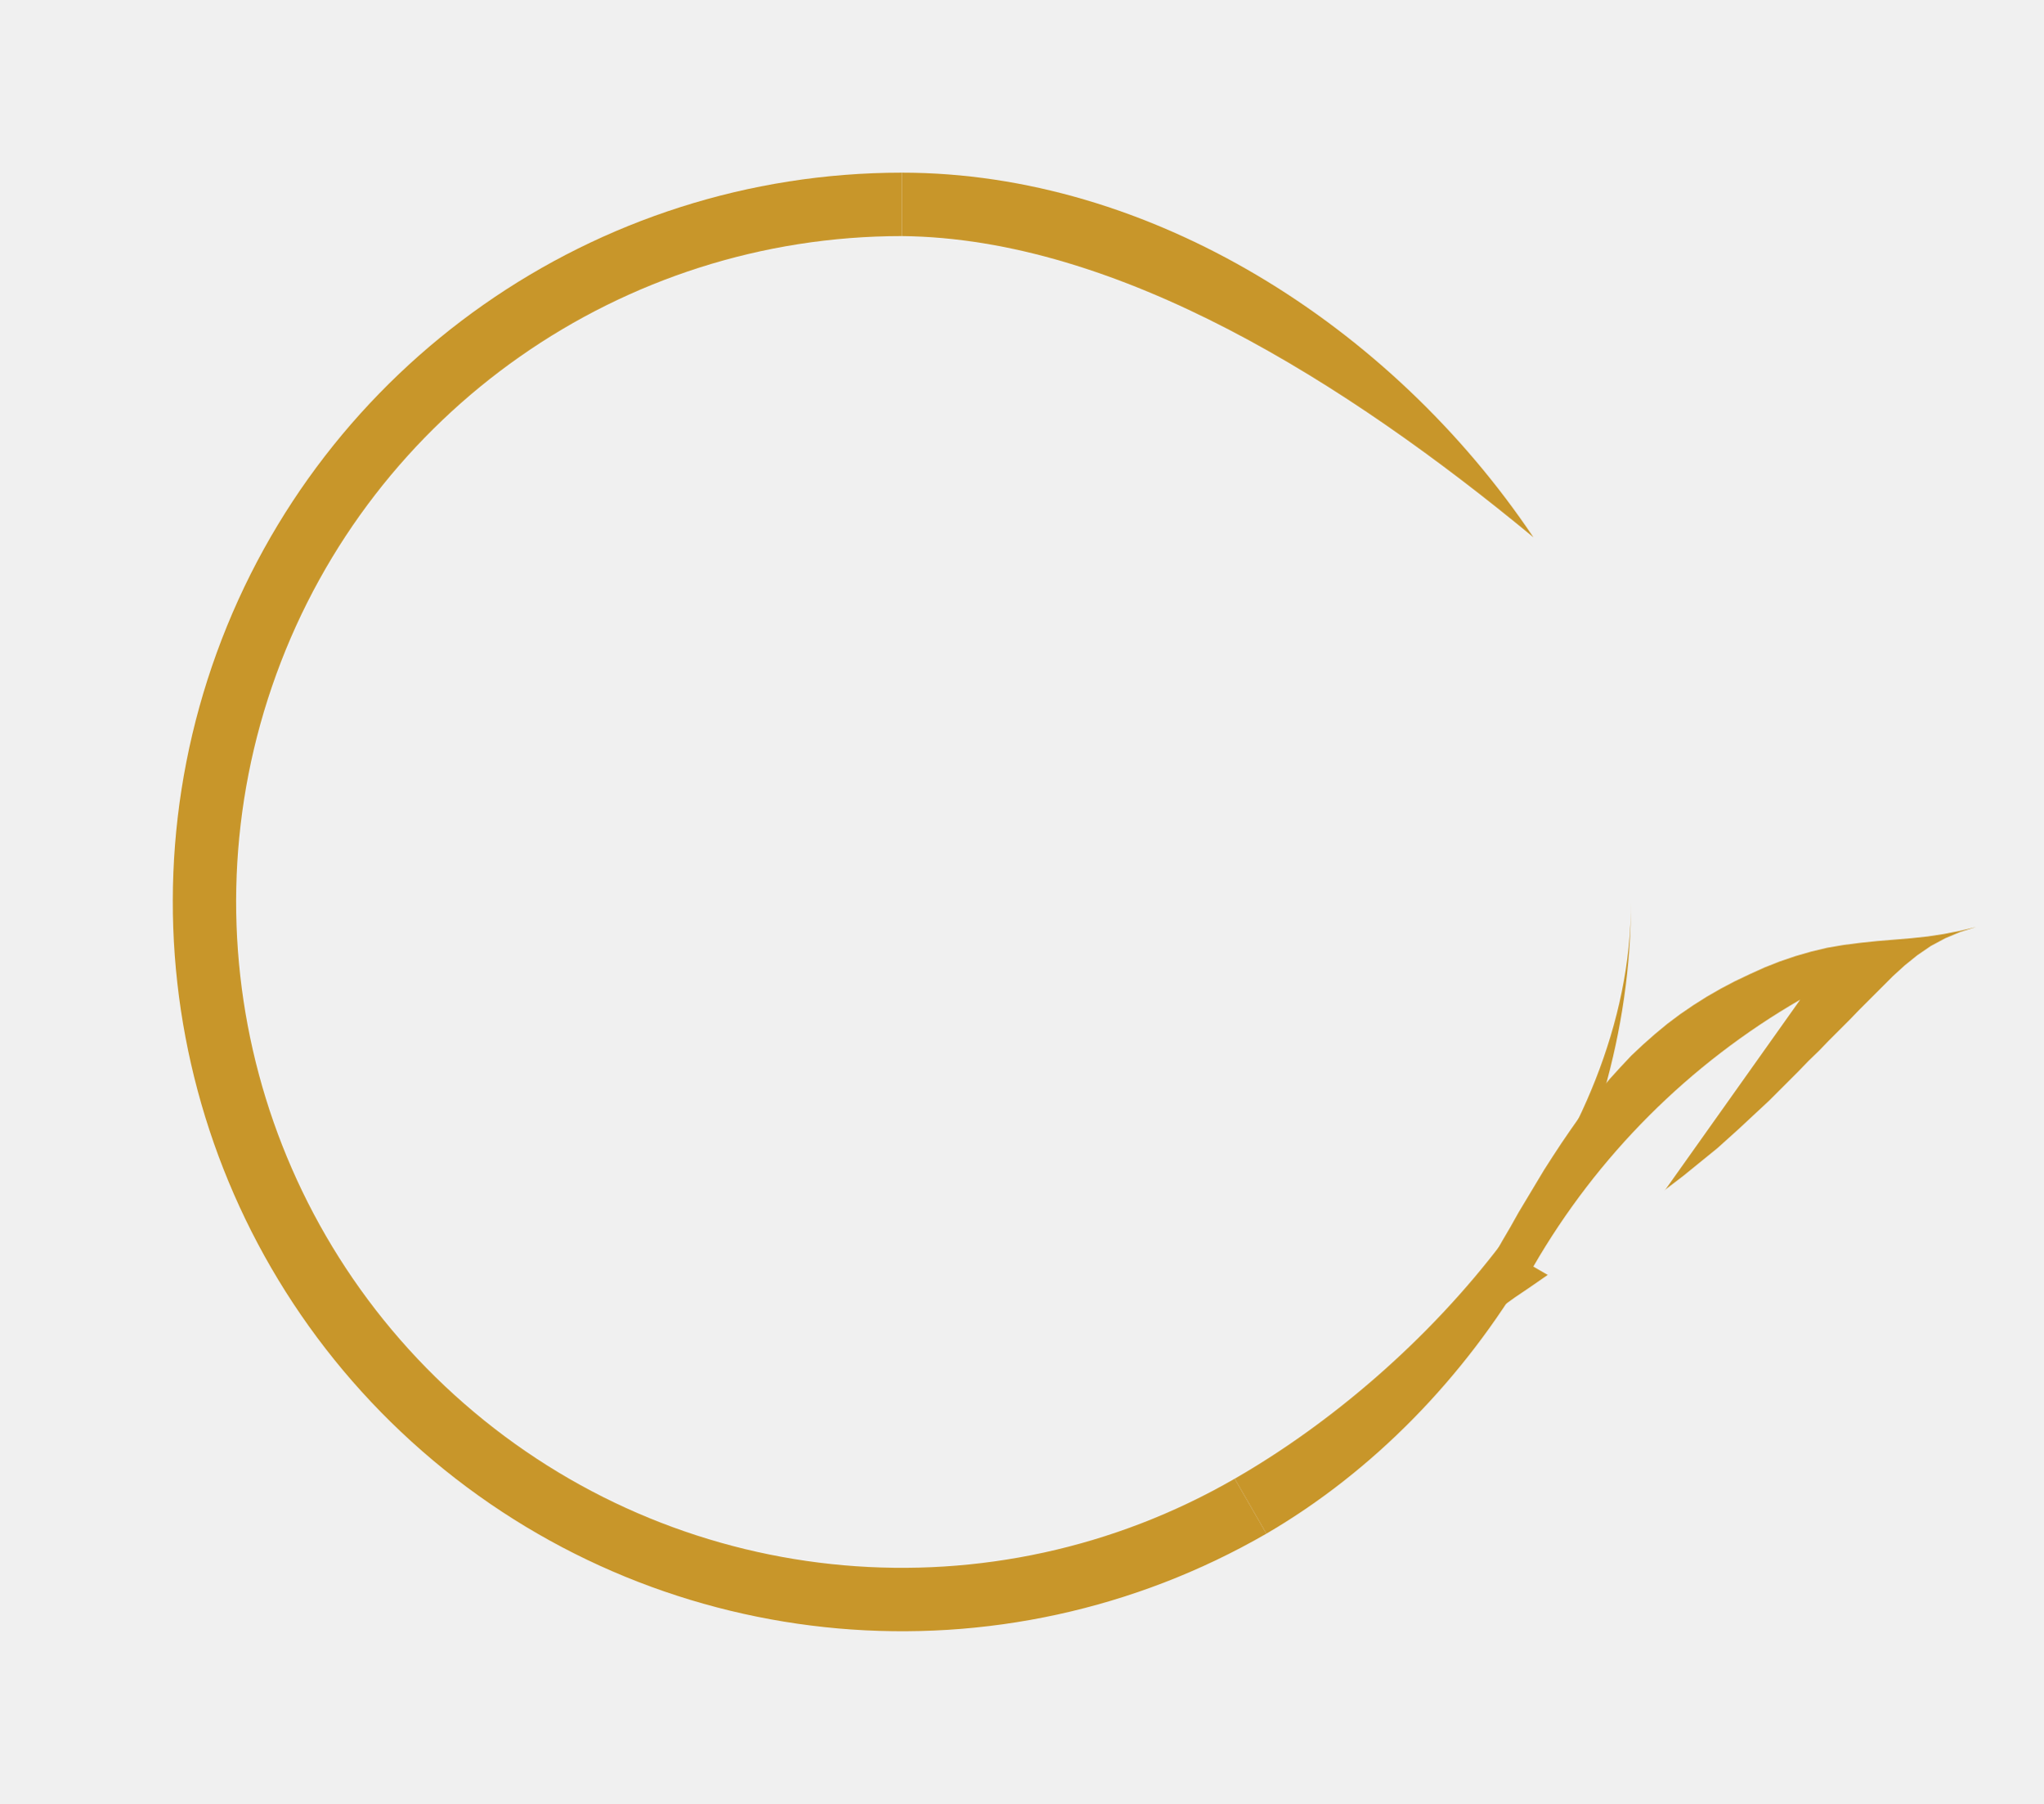
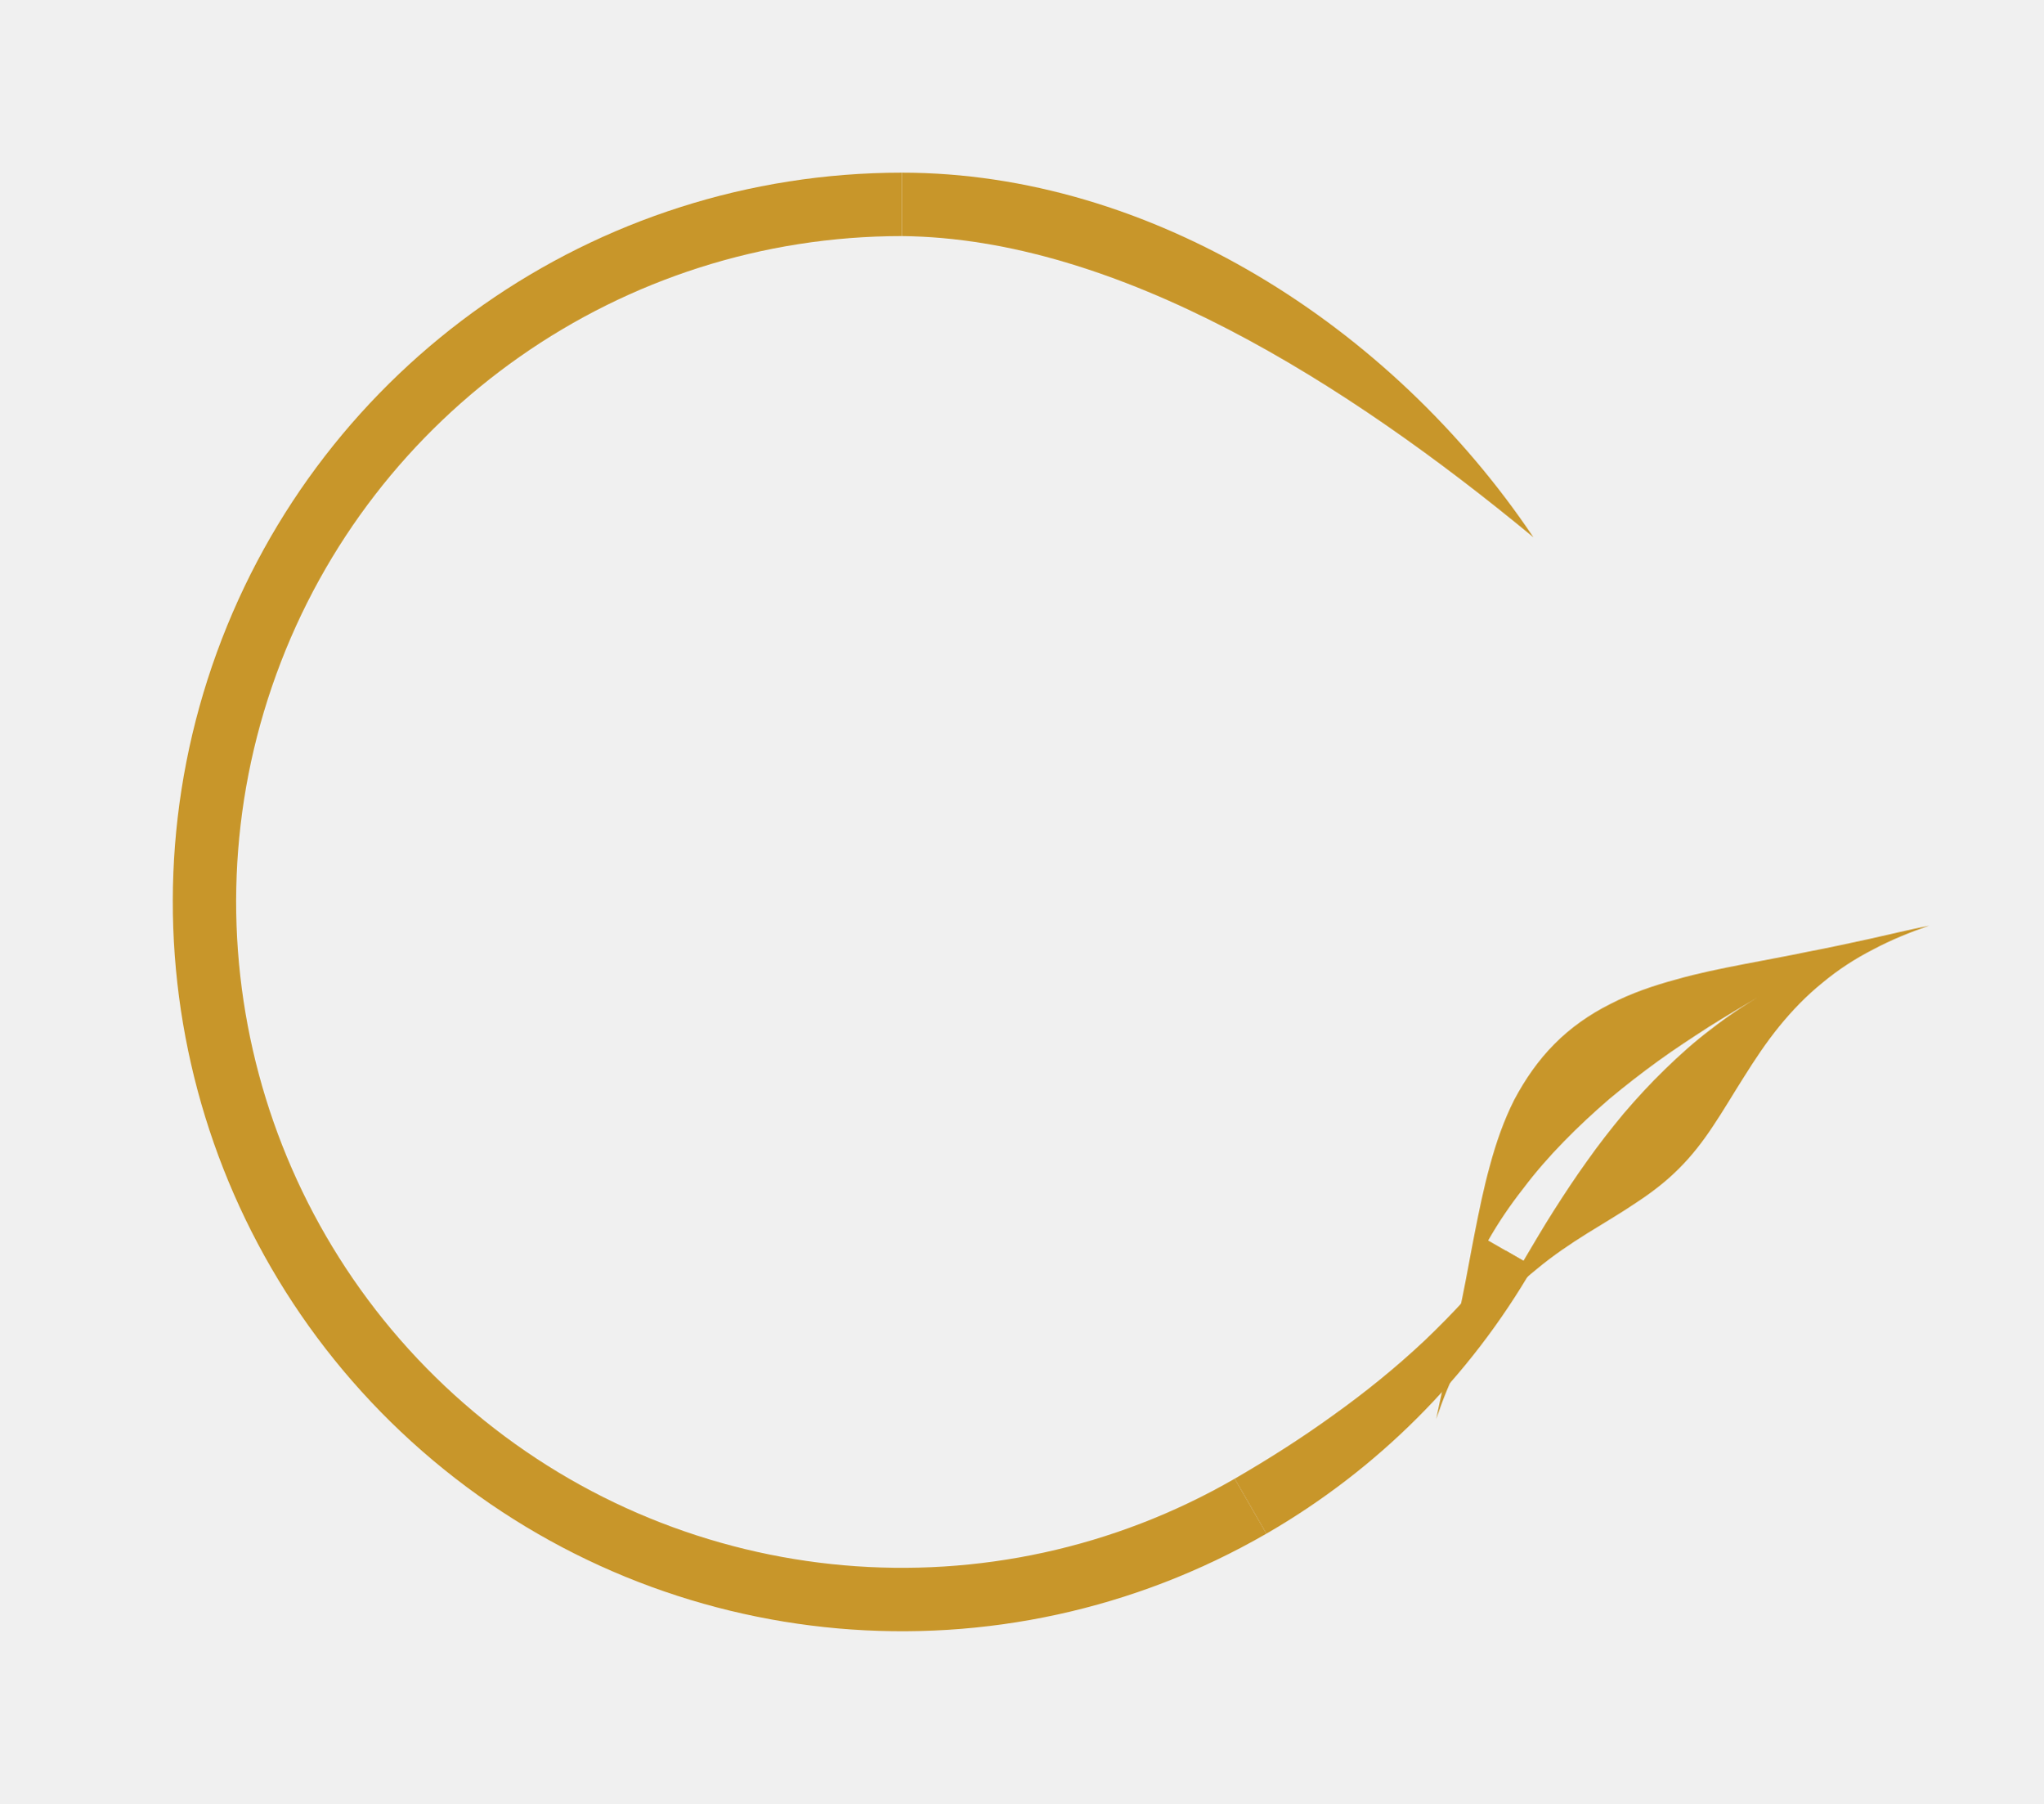
<svg xmlns="http://www.w3.org/2000/svg" viewBox="0 0 580 512" role="img" aria-labelledby="title desc" fill="#c8962a">
  <defs>
-     <mask id="transparent-vein" maskUnits="userSpaceOnUse" x="0" y="0" width="580" height="512">
+     <path id="leaf-vein-source" d="M432.5,357.9              C435.5,352.8 438.1,347.4 440.3,341.9              C442.6,336.5 444.5,330.9 446.1,325.2              C447.7,319.5 449.0,313.8 450.1,308.0              C451.1,302.2 451.9,296.4 452.5,290.6              C453.1,284.9 453.4,279.1 453.7,273.3              C453.9,267.5 454.0,261.8 454.0,256.0              C454.0,261.8 453.6,267.5 452.8,273.2              C452.1,278.9 450.9,284.6 449.5,290.1              C448.1,295.7 446.4,301.1 444.5,306.5              C442.5,311.9 440.4,317.1 438.0,322.3              C435.7,327.4 433.2,332.4 430.6,337.4              C428.0,342.4 425.2,347.3 422.5,352.1              Z" />
+     <mask id="transparent-vein" maskUnits="userSpaceOnUse" maskContentUnits="userSpaceOnUse" x="0" y="0" width="580" height="512">
      <rect width="580" height="512" fill="#fff" />
-       <g transform="matrix(-0.5 -0.8660254 -0.8660254 0.5 964.237 556.7025)">
-         <path fill="#000" d="M435.267,359.5                  A207,207 0 0,0 463,256                  L419.679,350.5                  Z" />
-       </g>
+       <use href="#leaf-vein-source" fill="#000" />
    </mask>
  </defs>
-   <g mask="url(#transparent-vein)">
+   <g>
    <path d="M435.3,152.5 C394.8,92.2 326.4,49 256,49 L256,67 C317.4,67.6 382.2,108.6 435.3,152.5 Z" />
    <path d="M256,49 A207,207 0 1,0 359.5,435.3 L350.5,419.7 A189,189 0 1,1 256,67 Z" />
-     <path d="M463,256 C463,329 420,400 359.5,435.3 L350.5,419.7 C404,389 463,325 463,256 Z" />
-     <path d="M396.0,396.0              L399.6,392.5              L403.1,389.1              L406.8,385.8              L410.5,382.6              L414.3,379.6              L418.2,376.6              L422.2,373.8              L426.2,371.0              L430.1,368.2              L434.1,365.5              L438.0,362.8              L441.9,360.1              L445.7,357.4              L449.5,354.7              L453.2,352.1              L456.9,349.4              L460.5,346.8              L464.1,344.1              L467.6,341.5              L471.1,338.9              L474.5,336.3              L477.9,333.7              L481.1,331.1              L484.3,328.5              L487.5,325.9              L490.5,323.2              L493.5,320.5              L496.4,317.8              L499.3,315.1              L502.2,312.4              L505.0,309.6              L507.8,306.8              L510.6,304.0              L513.4,301.1              L516.3,298.3              L519.1,295.4              L522.0,292.5              L525.0,289.5              L527.9,286.5              L531.0,283.4              L534.1,280.3              L537.3,277.1              L540.7,274.0              L544.3,271.1              L548.1,268.5              L552.2,266.3              L556.5,264.5              L561.0,263.1              L556.4,264.2              L551.8,265.1              L547.2,265.8              L542.5,266.3              L537.7,266.7              L532.9,267.1              L528.1,267.6              L523.4,268.2              L518.7,269.0              L514.1,270.1              L509.6,271.4              L505.2,272.9              L500.9,274.6              L496.7,276.5              L492.5,278.5              L488.5,280.6              L484.5,282.9              L480.7,285.3              L476.9,287.9              L473.3,290.6              L469.8,293.5              L466.4,296.5              L463.1,299.6              L460.0,302.9              L457.0,306.2              L454.1,309.7              L451.2,313.3              L448.5,316.9              L445.9,320.6              L443.3,324.4              L440.8,328.2              L438.3,332.1              L435.9,336.1              L433.5,340.1              L431.1,344.1              L428.8,348.2              L426.4,352.3              L424.1,356.4              L421.8,360.6              L419.4,364.8              L416.9,368.9              L414.4,373.1              L411.8,377.2              L409.0,381.1              L406.0,385.0              L402.8,388.8              L399.5,392.4              L396.0,396.0              Z" />
+     <path d="M435.3,359.5              A207,207 0 0,1 359.5,435.3              L350.5,419.7              C360.0,414.2 369.3,408.3 378.3,401.8              C387.4,395.3 396.1,388.3 404.4,380.5              C412.6,372.7 420.4,364.2 427.5,355.0              Z" />
+   </g>
+   <g transform="matrix(-0.5 -0.8660254 -0.8660254 0.5 948.6486 547.7025)">
+     <g mask="url(#transparent-vein)">
+       <path d="M396.0,396.0                C400.3,392.2 404.6,388.2 408.9,384.3                C413.2,380.3 417.6,376.4 422.2,372.3                C426.7,368.3 431.5,364.3 436.3,360.1                C441.1,355.9 446.1,351.5 450.7,346.8                C455.4,342.1 459.8,337.0 463.4,331.5                C466.9,325.9 469.7,320.0 471.4,313.7                C473.1,307.5 473.7,300.9 473.3,294.3                C473.0,287.7 471.7,281.1 470.0,274.7                C468.4,268.3 466.3,262.1 464.2,256.0                C462.1,249.9 460.0,244.1 458.1,238.3                C456.1,232.6 454.3,226.9 452.5,221.3                C450.8,215.8 449.1,210.2 447.3,204.8                C448.4,210.4 449.2,216.1 449.4,221.9                C449.7,227.7 449.4,233.4 448.4,239.2                C447.5,244.9 445.9,250.5 443.8,256.0                C441.7,261.5 439.1,266.7 436.4,271.8                C433.8,276.8 431.0,281.7 428.7,286.4                C426.3,291.2 424.4,295.9 423.1,300.8                C421.8,305.6 421.1,310.7 420.8,316.0                C420.4,321.3 420.4,326.8 420.2,332.6                C420.0,338.3 419.6,344.1 418.6,349.9                C417.7,355.7 416.3,361.4 414.2,366.8                C412.2,372.2 409.6,377.4 406.5,382.3                C403.4,387.1 399.8,391.7 396.0,396.0                Z" />
+     </g>
  </g>
</svg>
